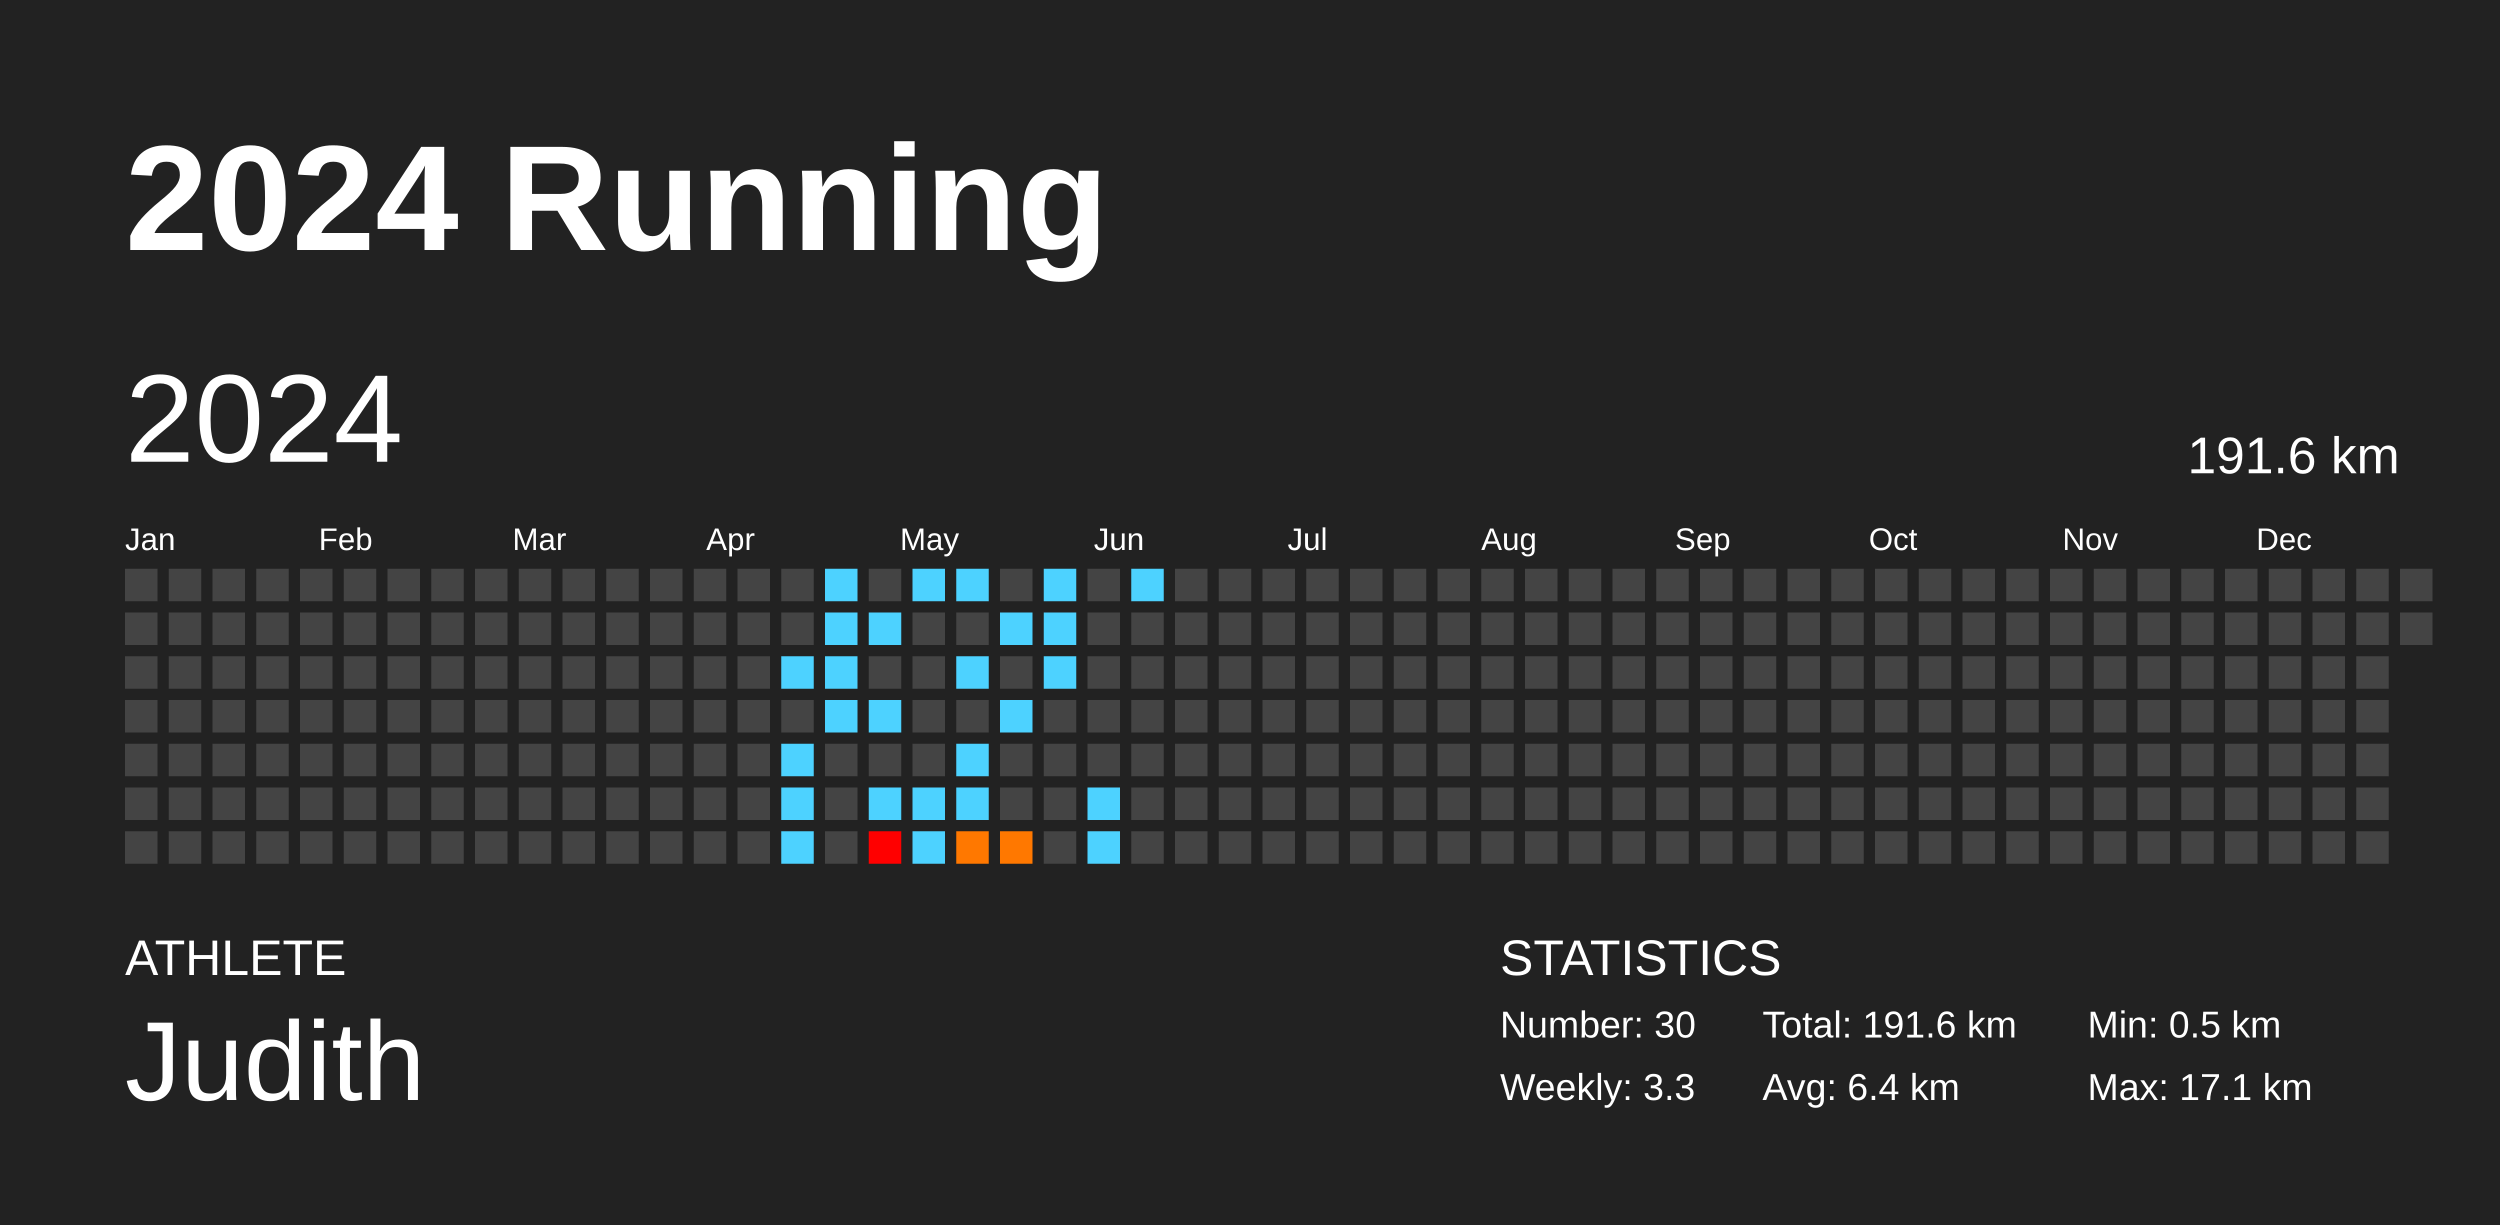
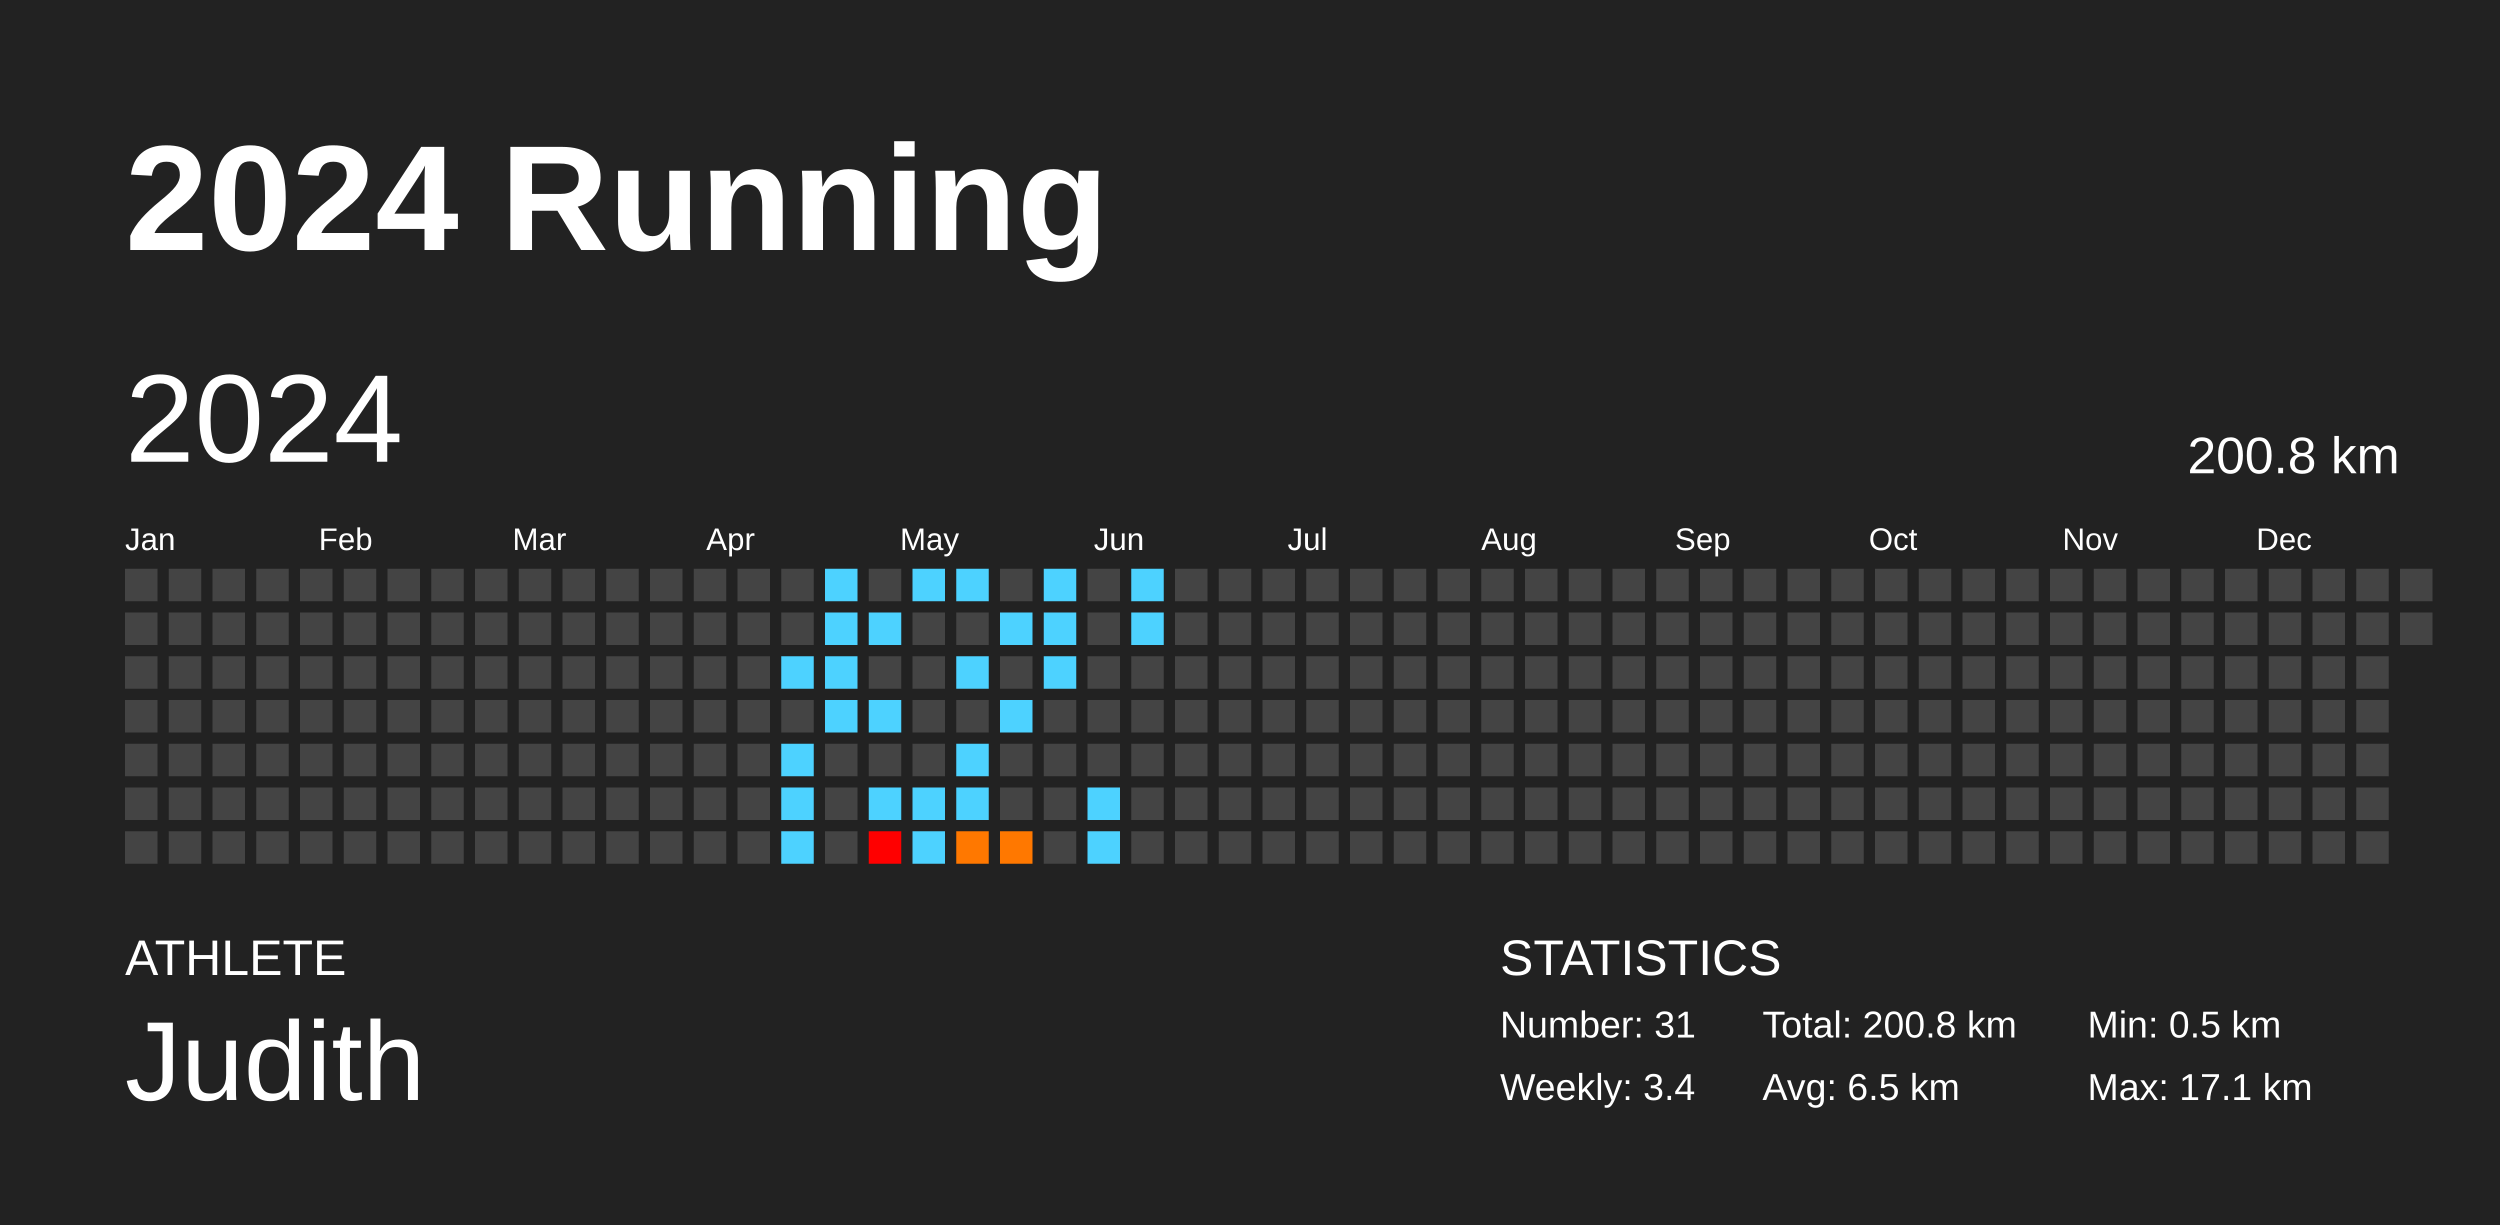
<svg xmlns="http://www.w3.org/2000/svg" baseProfile="full" height="98mm" version="1.1" viewBox="0,0,200,98" width="200mm">
  <defs />
  <rect fill="#222222" height="98" width="200" x="0" y="0" />
  <text fill="#FFFFFF" style="font-size:12px; font-family:Arial; font-weight:bold;" x="10" y="20">2024 Running</text>
  <text fill="#FFFFFF" style="font-size:4px; font-family:Arial" x="10" y="78">ATHLETE</text>
  <text fill="#FFFFFF" style="font-size:9px; font-family:Arial" x="10" y="88">Judith</text>
  <text fill="#FFFFFF" style="font-size:4px; font-family:Arial" x="120" y="78">STATISTICS</text>
-   <text fill="#FFFFFF" style="font-size:3px; font-family:Arial" x="120" y="83">Number: 30</text>
-   <text fill="#FFFFFF" style="font-size:3px; font-family:Arial" x="120" y="88">Weekly: 3.3</text>
-   <text fill="#FFFFFF" style="font-size:3px; font-family:Arial" x="141" y="83">Total: 191.6 km</text>
-   <text fill="#FFFFFF" style="font-size:3px; font-family:Arial" x="141" y="88">Avg: 6.4 km</text>
+   <text fill="#FFFFFF" style="font-size:3px; font-family:Arial" x="120" y="83">Number: 31</text>
+   <text fill="#FFFFFF" style="font-size:3px; font-family:Arial" x="120" y="88">Weekly: 3.4</text>
+   <text fill="#FFFFFF" style="font-size:3px; font-family:Arial" x="141" y="83">Total: 200.8 km</text>
+   <text fill="#FFFFFF" style="font-size:3px; font-family:Arial" x="141" y="88">Avg: 6.5 km</text>
  <text fill="#FFFFFF" style="font-size:3px; font-family:Arial" x="167" y="83">Min: 0.5 km</text>
  <text fill="#FFFFFF" style="font-size:3px; font-family:Arial" x="167" y="88">Max: 17.1 km</text>
  <text dominant-baseline="hanging" fill="#FFFFFF" style="font-size:10.0px; font-family:Arial;" x="10" y="30">2024</text>
-   <text dominant-baseline="hanging" fill="#FFFFFF" style="font-size:4.125px; font-family:Arial;" x="175" y="35">191.6 km</text>
+   <text dominant-baseline="hanging" fill="#FFFFFF" style="font-size:4.125px; font-family:Arial;" x="175" y="35">200.8 km</text>
  <text fill="#FFFFFF" style="font-size:2.5px; font-family:Arial" x="10.0" y="44">Jan</text>
  <text fill="#FFFFFF" style="font-size:2.5px; font-family:Arial" x="25.5" y="44">Feb</text>
  <text fill="#FFFFFF" style="font-size:2.5px; font-family:Arial" x="41.0" y="44">Mar</text>
  <text fill="#FFFFFF" style="font-size:2.5px; font-family:Arial" x="56.5" y="44">Apr</text>
  <text fill="#FFFFFF" style="font-size:2.5px; font-family:Arial" x="72.0" y="44">May</text>
  <text fill="#FFFFFF" style="font-size:2.5px; font-family:Arial" x="87.5" y="44">Jun</text>
  <text fill="#FFFFFF" style="font-size:2.5px; font-family:Arial" x="103.0" y="44">Jul</text>
  <text fill="#FFFFFF" style="font-size:2.5px; font-family:Arial" x="118.5" y="44">Aug</text>
  <text fill="#FFFFFF" style="font-size:2.5px; font-family:Arial" x="134.0" y="44">Sep</text>
  <text fill="#FFFFFF" style="font-size:2.5px; font-family:Arial" x="149.5" y="44">Oct</text>
  <text fill="#FFFFFF" style="font-size:2.5px; font-family:Arial" x="165.0" y="44">Nov</text>
  <text fill="#FFFFFF" style="font-size:2.5px; font-family:Arial" x="180.5" y="44">Dec</text>
  <rect fill="#444444" height="2.6" width="2.6" x="10.0" y="45.5" />
  <rect fill="#444444" height="2.6" width="2.6" x="10.0" y="49.0" />
  <rect fill="#444444" height="2.6" width="2.6" x="10.0" y="52.5" />
  <rect fill="#444444" height="2.6" width="2.6" x="10.0" y="56.0" />
  <rect fill="#444444" height="2.6" width="2.6" x="10.0" y="59.5" />
  <rect fill="#444444" height="2.6" width="2.6" x="10.0" y="63.0" />
  <rect fill="#444444" height="2.6" width="2.6" x="10.0" y="66.5" />
  <rect fill="#444444" height="2.6" width="2.6" x="13.5" y="45.5" />
  <rect fill="#444444" height="2.6" width="2.6" x="13.5" y="49.0" />
  <rect fill="#444444" height="2.6" width="2.6" x="13.5" y="52.5" />
  <rect fill="#444444" height="2.6" width="2.6" x="13.5" y="56.0" />
  <rect fill="#444444" height="2.6" width="2.6" x="13.5" y="59.5" />
  <rect fill="#444444" height="2.6" width="2.6" x="13.5" y="63.0" />
  <rect fill="#444444" height="2.6" width="2.6" x="13.5" y="66.5" />
  <rect fill="#444444" height="2.6" width="2.6" x="17.0" y="45.5" />
  <rect fill="#444444" height="2.6" width="2.6" x="17.0" y="49.0" />
  <rect fill="#444444" height="2.6" width="2.6" x="17.0" y="52.5" />
  <rect fill="#444444" height="2.6" width="2.6" x="17.0" y="56.0" />
  <rect fill="#444444" height="2.6" width="2.6" x="17.0" y="59.5" />
  <rect fill="#444444" height="2.6" width="2.6" x="17.0" y="63.0" />
  <rect fill="#444444" height="2.6" width="2.6" x="17.0" y="66.5" />
  <rect fill="#444444" height="2.6" width="2.6" x="20.5" y="45.5" />
  <rect fill="#444444" height="2.6" width="2.6" x="20.5" y="49.0" />
  <rect fill="#444444" height="2.6" width="2.6" x="20.5" y="52.5" />
  <rect fill="#444444" height="2.6" width="2.6" x="20.5" y="56.0" />
  <rect fill="#444444" height="2.6" width="2.6" x="20.5" y="59.5" />
  <rect fill="#444444" height="2.6" width="2.6" x="20.5" y="63.0" />
  <rect fill="#444444" height="2.6" width="2.6" x="20.5" y="66.5" />
  <rect fill="#444444" height="2.6" width="2.6" x="24.0" y="45.5" />
  <rect fill="#444444" height="2.6" width="2.6" x="24.0" y="49.0" />
  <rect fill="#444444" height="2.6" width="2.6" x="24.0" y="52.5" />
  <rect fill="#444444" height="2.6" width="2.6" x="24.0" y="56.0" />
  <rect fill="#444444" height="2.6" width="2.6" x="24.0" y="59.5" />
  <rect fill="#444444" height="2.6" width="2.6" x="24.0" y="63.0" />
  <rect fill="#444444" height="2.6" width="2.6" x="24.0" y="66.5" />
  <rect fill="#444444" height="2.6" width="2.6" x="27.5" y="45.5" />
  <rect fill="#444444" height="2.6" width="2.6" x="27.5" y="49.0" />
  <rect fill="#444444" height="2.6" width="2.6" x="27.5" y="52.5" />
  <rect fill="#444444" height="2.6" width="2.6" x="27.5" y="56.0" />
  <rect fill="#444444" height="2.6" width="2.6" x="27.5" y="59.5" />
  <rect fill="#444444" height="2.6" width="2.6" x="27.5" y="63.0" />
  <rect fill="#444444" height="2.6" width="2.6" x="27.5" y="66.5" />
  <rect fill="#444444" height="2.6" width="2.6" x="31.0" y="45.5" />
  <rect fill="#444444" height="2.6" width="2.6" x="31.0" y="49.0" />
  <rect fill="#444444" height="2.6" width="2.6" x="31.0" y="52.5" />
  <rect fill="#444444" height="2.6" width="2.6" x="31.0" y="56.0" />
  <rect fill="#444444" height="2.6" width="2.6" x="31.0" y="59.5" />
  <rect fill="#444444" height="2.6" width="2.6" x="31.0" y="63.0" />
  <rect fill="#444444" height="2.6" width="2.6" x="31.0" y="66.5" />
  <rect fill="#444444" height="2.6" width="2.6" x="34.5" y="45.5" />
  <rect fill="#444444" height="2.6" width="2.6" x="34.5" y="49.0" />
  <rect fill="#444444" height="2.6" width="2.6" x="34.5" y="52.5" />
  <rect fill="#444444" height="2.6" width="2.6" x="34.5" y="56.0" />
  <rect fill="#444444" height="2.6" width="2.6" x="34.5" y="59.5" />
  <rect fill="#444444" height="2.6" width="2.6" x="34.5" y="63.0" />
  <rect fill="#444444" height="2.6" width="2.6" x="34.5" y="66.5" />
  <rect fill="#444444" height="2.6" width="2.6" x="38.0" y="45.5" />
  <rect fill="#444444" height="2.6" width="2.6" x="38.0" y="49.0" />
  <rect fill="#444444" height="2.6" width="2.6" x="38.0" y="52.5" />
  <rect fill="#444444" height="2.6" width="2.6" x="38.0" y="56.0" />
  <rect fill="#444444" height="2.6" width="2.6" x="38.0" y="59.5" />
  <rect fill="#444444" height="2.6" width="2.6" x="38.0" y="63.0" />
  <rect fill="#444444" height="2.6" width="2.6" x="38.0" y="66.5" />
  <rect fill="#444444" height="2.6" width="2.6" x="41.5" y="45.5" />
  <rect fill="#444444" height="2.6" width="2.6" x="41.5" y="49.0" />
  <rect fill="#444444" height="2.6" width="2.6" x="41.5" y="52.5" />
  <rect fill="#444444" height="2.6" width="2.6" x="41.5" y="56.0" />
  <rect fill="#444444" height="2.6" width="2.6" x="41.5" y="59.5" />
  <rect fill="#444444" height="2.6" width="2.6" x="41.5" y="63.0" />
  <rect fill="#444444" height="2.6" width="2.6" x="41.5" y="66.5" />
  <rect fill="#444444" height="2.6" width="2.6" x="45.0" y="45.5" />
  <rect fill="#444444" height="2.6" width="2.6" x="45.0" y="49.0" />
  <rect fill="#444444" height="2.6" width="2.6" x="45.0" y="52.5" />
  <rect fill="#444444" height="2.6" width="2.6" x="45.0" y="56.0" />
  <rect fill="#444444" height="2.6" width="2.6" x="45.0" y="59.5" />
  <rect fill="#444444" height="2.6" width="2.6" x="45.0" y="63.0" />
  <rect fill="#444444" height="2.6" width="2.6" x="45.0" y="66.5" />
  <rect fill="#444444" height="2.6" width="2.6" x="48.5" y="45.5" />
  <rect fill="#444444" height="2.6" width="2.6" x="48.5" y="49.0" />
  <rect fill="#444444" height="2.6" width="2.6" x="48.5" y="52.5" />
  <rect fill="#444444" height="2.6" width="2.6" x="48.5" y="56.0" />
  <rect fill="#444444" height="2.6" width="2.6" x="48.5" y="59.5" />
  <rect fill="#444444" height="2.6" width="2.6" x="48.5" y="63.0" />
  <rect fill="#444444" height="2.6" width="2.6" x="48.5" y="66.5" />
  <rect fill="#444444" height="2.6" width="2.6" x="52.0" y="45.5" />
  <rect fill="#444444" height="2.6" width="2.6" x="52.0" y="49.0" />
  <rect fill="#444444" height="2.6" width="2.6" x="52.0" y="52.5" />
  <rect fill="#444444" height="2.6" width="2.6" x="52.0" y="56.0" />
  <rect fill="#444444" height="2.6" width="2.6" x="52.0" y="59.5" />
  <rect fill="#444444" height="2.6" width="2.6" x="52.0" y="63.0" />
  <rect fill="#444444" height="2.6" width="2.6" x="52.0" y="66.5" />
  <rect fill="#444444" height="2.6" width="2.6" x="55.5" y="45.5" />
  <rect fill="#444444" height="2.6" width="2.6" x="55.5" y="49.0" />
  <rect fill="#444444" height="2.6" width="2.6" x="55.5" y="52.5" />
  <rect fill="#444444" height="2.6" width="2.6" x="55.5" y="56.0" />
  <rect fill="#444444" height="2.6" width="2.6" x="55.5" y="59.5" />
  <rect fill="#444444" height="2.6" width="2.6" x="55.5" y="63.0" />
  <rect fill="#444444" height="2.6" width="2.6" x="55.5" y="66.5" />
  <rect fill="#444444" height="2.6" width="2.6" x="59.0" y="45.5" />
  <rect fill="#444444" height="2.6" width="2.6" x="59.0" y="49.0" />
  <rect fill="#444444" height="2.6" width="2.6" x="59.0" y="52.5" />
  <rect fill="#444444" height="2.6" width="2.6" x="59.0" y="56.0" />
  <rect fill="#444444" height="2.6" width="2.6" x="59.0" y="59.5" />
  <rect fill="#444444" height="2.6" width="2.6" x="59.0" y="63.0" />
  <rect fill="#444444" height="2.6" width="2.6" x="59.0" y="66.5" />
  <rect fill="#444444" height="2.6" width="2.6" x="62.5" y="45.5" />
  <rect fill="#444444" height="2.6" width="2.6" x="62.5" y="49.0" />
  <rect fill="#4dd2ff" height="2.6" width="2.6" x="62.5" y="52.5" />
  <rect fill="#444444" height="2.6" width="2.6" x="62.5" y="56.0" />
  <rect fill="#4dd2ff" height="2.6" width="2.6" x="62.5" y="59.5" />
  <rect fill="#4dd2ff" height="2.6" width="2.6" x="62.5" y="63.0" />
  <rect fill="#4dd2ff" height="2.6" width="2.6" x="62.5" y="66.5" />
  <rect fill="#4dd2ff" height="2.6" width="2.6" x="66.0" y="45.5" />
  <rect fill="#4dd2ff" height="2.6" width="2.6" x="66.0" y="49.0" />
  <rect fill="#4dd2ff" height="2.6" width="2.6" x="66.0" y="52.5" />
  <rect fill="#4dd2ff" height="2.6" width="2.6" x="66.0" y="56.0" />
  <rect fill="#444444" height="2.6" width="2.6" x="66.0" y="59.5" />
  <rect fill="#444444" height="2.6" width="2.6" x="66.0" y="63.0" />
  <rect fill="#444444" height="2.6" width="2.6" x="66.0" y="66.5" />
  <rect fill="#444444" height="2.6" width="2.6" x="69.5" y="45.5" />
  <rect fill="#4dd2ff" height="2.6" width="2.6" x="69.5" y="49.0" />
  <rect fill="#444444" height="2.6" width="2.6" x="69.5" y="52.5" />
  <rect fill="#4dd2ff" height="2.6" width="2.6" x="69.5" y="56.0" />
  <rect fill="#444444" height="2.6" width="2.6" x="69.5" y="59.5" />
  <rect fill="#4dd2ff" height="2.6" width="2.6" x="69.5" y="63.0" />
  <rect fill="#ff0000" height="2.6" width="2.6" x="69.5" y="66.5" />
  <rect fill="#4dd2ff" height="2.6" width="2.6" x="73.0" y="45.5" />
  <rect fill="#444444" height="2.6" width="2.6" x="73.0" y="49.0" />
  <rect fill="#444444" height="2.6" width="2.6" x="73.0" y="52.5" />
  <rect fill="#444444" height="2.6" width="2.6" x="73.0" y="56.0" />
  <rect fill="#444444" height="2.6" width="2.6" x="73.0" y="59.5" />
  <rect fill="#4dd2ff" height="2.6" width="2.6" x="73.0" y="63.0" />
  <rect fill="#4dd2ff" height="2.6" width="2.6" x="73.0" y="66.5" />
  <rect fill="#4dd2ff" height="2.6" width="2.6" x="76.5" y="45.5" />
  <rect fill="#444444" height="2.6" width="2.6" x="76.5" y="49.0" />
  <rect fill="#4dd2ff" height="2.6" width="2.6" x="76.5" y="52.5" />
  <rect fill="#444444" height="2.6" width="2.6" x="76.5" y="56.0" />
  <rect fill="#4dd2ff" height="2.6" width="2.6" x="76.5" y="59.5" />
  <rect fill="#4dd2ff" height="2.6" width="2.6" x="76.5" y="63.0" />
  <rect fill="#ff7800" height="2.6" width="2.6" x="76.5" y="66.5" />
  <rect fill="#444444" height="2.6" width="2.6" x="80.0" y="45.5" />
  <rect fill="#4dd2ff" height="2.6" width="2.6" x="80.0" y="49.0" />
  <rect fill="#444444" height="2.6" width="2.6" x="80.0" y="52.5" />
  <rect fill="#4dd2ff" height="2.6" width="2.6" x="80.0" y="56.0" />
  <rect fill="#444444" height="2.6" width="2.6" x="80.0" y="59.5" />
  <rect fill="#444444" height="2.6" width="2.6" x="80.0" y="63.0" />
  <rect fill="#ff7800" height="2.6" width="2.6" x="80.0" y="66.5" />
  <rect fill="#4dd2ff" height="2.6" width="2.6" x="83.5" y="45.5" />
  <rect fill="#4dd2ff" height="2.6" width="2.6" x="83.5" y="49.0" />
  <rect fill="#4dd2ff" height="2.6" width="2.6" x="83.5" y="52.5" />
  <rect fill="#444444" height="2.6" width="2.6" x="83.5" y="56.0" />
  <rect fill="#444444" height="2.6" width="2.6" x="83.5" y="59.5" />
  <rect fill="#444444" height="2.6" width="2.6" x="83.5" y="63.0" />
  <rect fill="#444444" height="2.6" width="2.6" x="83.5" y="66.5" />
  <rect fill="#444444" height="2.6" width="2.6" x="87.0" y="45.5" />
  <rect fill="#444444" height="2.6" width="2.6" x="87.0" y="49.0" />
  <rect fill="#444444" height="2.6" width="2.6" x="87.0" y="52.5" />
  <rect fill="#444444" height="2.6" width="2.6" x="87.0" y="56.0" />
  <rect fill="#444444" height="2.6" width="2.6" x="87.0" y="59.5" />
  <rect fill="#4dd2ff" height="2.6" width="2.6" x="87.0" y="63.0" />
  <rect fill="#4dd2ff" height="2.6" width="2.6" x="87.0" y="66.5" />
  <rect fill="#4dd2ff" height="2.6" width="2.6" x="90.5" y="45.5" />
-   <rect fill="#444444" height="2.6" width="2.6" x="90.5" y="49.0" />
+   <rect fill="#4dd2ff" height="2.6" width="2.6" x="90.5" y="49.0" />
  <rect fill="#444444" height="2.6" width="2.6" x="90.5" y="52.5" />
  <rect fill="#444444" height="2.6" width="2.6" x="90.5" y="56.0" />
  <rect fill="#444444" height="2.6" width="2.6" x="90.5" y="59.5" />
  <rect fill="#444444" height="2.6" width="2.6" x="90.5" y="63.0" />
  <rect fill="#444444" height="2.6" width="2.6" x="90.5" y="66.5" />
  <rect fill="#444444" height="2.6" width="2.6" x="94.0" y="45.5" />
  <rect fill="#444444" height="2.6" width="2.6" x="94.0" y="49.0" />
  <rect fill="#444444" height="2.6" width="2.6" x="94.0" y="52.5" />
  <rect fill="#444444" height="2.6" width="2.6" x="94.0" y="56.0" />
  <rect fill="#444444" height="2.6" width="2.6" x="94.0" y="59.5" />
  <rect fill="#444444" height="2.6" width="2.6" x="94.0" y="63.0" />
  <rect fill="#444444" height="2.6" width="2.6" x="94.0" y="66.5" />
  <rect fill="#444444" height="2.6" width="2.6" x="97.5" y="45.5" />
  <rect fill="#444444" height="2.6" width="2.6" x="97.5" y="49.0" />
  <rect fill="#444444" height="2.6" width="2.6" x="97.5" y="52.5" />
  <rect fill="#444444" height="2.6" width="2.6" x="97.5" y="56.0" />
  <rect fill="#444444" height="2.6" width="2.6" x="97.5" y="59.5" />
  <rect fill="#444444" height="2.6" width="2.6" x="97.5" y="63.0" />
  <rect fill="#444444" height="2.6" width="2.6" x="97.5" y="66.5" />
  <rect fill="#444444" height="2.6" width="2.6" x="101.0" y="45.5" />
  <rect fill="#444444" height="2.6" width="2.6" x="101.0" y="49.0" />
  <rect fill="#444444" height="2.6" width="2.6" x="101.0" y="52.5" />
  <rect fill="#444444" height="2.6" width="2.6" x="101.0" y="56.0" />
  <rect fill="#444444" height="2.6" width="2.6" x="101.0" y="59.5" />
  <rect fill="#444444" height="2.6" width="2.6" x="101.0" y="63.0" />
  <rect fill="#444444" height="2.6" width="2.6" x="101.0" y="66.5" />
  <rect fill="#444444" height="2.6" width="2.6" x="104.5" y="45.5" />
  <rect fill="#444444" height="2.6" width="2.6" x="104.5" y="49.0" />
  <rect fill="#444444" height="2.6" width="2.6" x="104.5" y="52.5" />
  <rect fill="#444444" height="2.6" width="2.6" x="104.5" y="56.0" />
  <rect fill="#444444" height="2.6" width="2.6" x="104.5" y="59.5" />
  <rect fill="#444444" height="2.6" width="2.6" x="104.5" y="63.0" />
  <rect fill="#444444" height="2.6" width="2.6" x="104.5" y="66.5" />
  <rect fill="#444444" height="2.6" width="2.6" x="108.0" y="45.5" />
  <rect fill="#444444" height="2.6" width="2.6" x="108.0" y="49.0" />
  <rect fill="#444444" height="2.6" width="2.6" x="108.0" y="52.5" />
  <rect fill="#444444" height="2.6" width="2.6" x="108.0" y="56.0" />
  <rect fill="#444444" height="2.6" width="2.6" x="108.0" y="59.5" />
  <rect fill="#444444" height="2.6" width="2.6" x="108.0" y="63.0" />
  <rect fill="#444444" height="2.6" width="2.6" x="108.0" y="66.5" />
  <rect fill="#444444" height="2.6" width="2.6" x="111.5" y="45.5" />
  <rect fill="#444444" height="2.6" width="2.6" x="111.5" y="49.0" />
  <rect fill="#444444" height="2.6" width="2.6" x="111.5" y="52.5" />
  <rect fill="#444444" height="2.6" width="2.6" x="111.5" y="56.0" />
  <rect fill="#444444" height="2.6" width="2.6" x="111.5" y="59.5" />
  <rect fill="#444444" height="2.6" width="2.6" x="111.5" y="63.0" />
  <rect fill="#444444" height="2.6" width="2.6" x="111.5" y="66.5" />
  <rect fill="#444444" height="2.6" width="2.6" x="115.0" y="45.5" />
  <rect fill="#444444" height="2.6" width="2.6" x="115.0" y="49.0" />
  <rect fill="#444444" height="2.6" width="2.6" x="115.0" y="52.5" />
  <rect fill="#444444" height="2.6" width="2.6" x="115.0" y="56.0" />
  <rect fill="#444444" height="2.6" width="2.6" x="115.0" y="59.5" />
  <rect fill="#444444" height="2.6" width="2.6" x="115.0" y="63.0" />
  <rect fill="#444444" height="2.6" width="2.6" x="115.0" y="66.5" />
  <rect fill="#444444" height="2.6" width="2.6" x="118.5" y="45.5" />
  <rect fill="#444444" height="2.6" width="2.6" x="118.5" y="49.0" />
  <rect fill="#444444" height="2.6" width="2.6" x="118.5" y="52.5" />
  <rect fill="#444444" height="2.6" width="2.6" x="118.5" y="56.0" />
  <rect fill="#444444" height="2.6" width="2.6" x="118.5" y="59.5" />
  <rect fill="#444444" height="2.6" width="2.6" x="118.5" y="63.0" />
  <rect fill="#444444" height="2.6" width="2.6" x="118.5" y="66.5" />
  <rect fill="#444444" height="2.6" width="2.6" x="122.0" y="45.5" />
  <rect fill="#444444" height="2.6" width="2.6" x="122.0" y="49.0" />
  <rect fill="#444444" height="2.6" width="2.6" x="122.0" y="52.5" />
  <rect fill="#444444" height="2.6" width="2.6" x="122.0" y="56.0" />
  <rect fill="#444444" height="2.6" width="2.6" x="122.0" y="59.5" />
  <rect fill="#444444" height="2.6" width="2.6" x="122.0" y="63.0" />
  <rect fill="#444444" height="2.6" width="2.6" x="122.0" y="66.5" />
  <rect fill="#444444" height="2.6" width="2.6" x="125.5" y="45.5" />
  <rect fill="#444444" height="2.6" width="2.6" x="125.5" y="49.0" />
  <rect fill="#444444" height="2.6" width="2.6" x="125.5" y="52.5" />
  <rect fill="#444444" height="2.6" width="2.6" x="125.5" y="56.0" />
  <rect fill="#444444" height="2.6" width="2.6" x="125.5" y="59.5" />
  <rect fill="#444444" height="2.6" width="2.6" x="125.5" y="63.0" />
  <rect fill="#444444" height="2.6" width="2.6" x="125.5" y="66.5" />
  <rect fill="#444444" height="2.6" width="2.6" x="129.0" y="45.5" />
  <rect fill="#444444" height="2.6" width="2.6" x="129.0" y="49.0" />
  <rect fill="#444444" height="2.6" width="2.6" x="129.0" y="52.5" />
  <rect fill="#444444" height="2.6" width="2.6" x="129.0" y="56.0" />
  <rect fill="#444444" height="2.6" width="2.6" x="129.0" y="59.5" />
  <rect fill="#444444" height="2.6" width="2.6" x="129.0" y="63.0" />
  <rect fill="#444444" height="2.6" width="2.6" x="129.0" y="66.5" />
  <rect fill="#444444" height="2.6" width="2.6" x="132.5" y="45.5" />
  <rect fill="#444444" height="2.6" width="2.6" x="132.5" y="49.0" />
  <rect fill="#444444" height="2.6" width="2.6" x="132.5" y="52.5" />
  <rect fill="#444444" height="2.6" width="2.6" x="132.5" y="56.0" />
  <rect fill="#444444" height="2.6" width="2.6" x="132.5" y="59.5" />
  <rect fill="#444444" height="2.6" width="2.6" x="132.5" y="63.0" />
  <rect fill="#444444" height="2.6" width="2.6" x="132.5" y="66.5" />
  <rect fill="#444444" height="2.6" width="2.6" x="136.0" y="45.5" />
  <rect fill="#444444" height="2.6" width="2.6" x="136.0" y="49.0" />
  <rect fill="#444444" height="2.6" width="2.6" x="136.0" y="52.5" />
  <rect fill="#444444" height="2.6" width="2.6" x="136.0" y="56.0" />
  <rect fill="#444444" height="2.6" width="2.6" x="136.0" y="59.5" />
  <rect fill="#444444" height="2.6" width="2.6" x="136.0" y="63.0" />
  <rect fill="#444444" height="2.6" width="2.6" x="136.0" y="66.5" />
  <rect fill="#444444" height="2.6" width="2.6" x="139.5" y="45.5" />
  <rect fill="#444444" height="2.6" width="2.6" x="139.5" y="49.0" />
  <rect fill="#444444" height="2.6" width="2.6" x="139.5" y="52.5" />
  <rect fill="#444444" height="2.6" width="2.6" x="139.5" y="56.0" />
  <rect fill="#444444" height="2.6" width="2.6" x="139.5" y="59.5" />
  <rect fill="#444444" height="2.6" width="2.6" x="139.5" y="63.0" />
  <rect fill="#444444" height="2.6" width="2.6" x="139.5" y="66.5" />
  <rect fill="#444444" height="2.6" width="2.6" x="143.0" y="45.5" />
  <rect fill="#444444" height="2.6" width="2.6" x="143.0" y="49.0" />
  <rect fill="#444444" height="2.6" width="2.6" x="143.0" y="52.5" />
  <rect fill="#444444" height="2.6" width="2.6" x="143.0" y="56.0" />
  <rect fill="#444444" height="2.6" width="2.6" x="143.0" y="59.5" />
  <rect fill="#444444" height="2.6" width="2.6" x="143.0" y="63.0" />
  <rect fill="#444444" height="2.6" width="2.6" x="143.0" y="66.5" />
  <rect fill="#444444" height="2.6" width="2.6" x="146.5" y="45.5" />
  <rect fill="#444444" height="2.6" width="2.6" x="146.5" y="49.0" />
  <rect fill="#444444" height="2.6" width="2.6" x="146.5" y="52.5" />
  <rect fill="#444444" height="2.6" width="2.6" x="146.5" y="56.0" />
  <rect fill="#444444" height="2.6" width="2.6" x="146.5" y="59.5" />
  <rect fill="#444444" height="2.6" width="2.6" x="146.5" y="63.0" />
  <rect fill="#444444" height="2.6" width="2.6" x="146.5" y="66.5" />
  <rect fill="#444444" height="2.6" width="2.6" x="150.0" y="45.5" />
  <rect fill="#444444" height="2.6" width="2.6" x="150.0" y="49.0" />
  <rect fill="#444444" height="2.6" width="2.6" x="150.0" y="52.5" />
  <rect fill="#444444" height="2.6" width="2.6" x="150.0" y="56.0" />
  <rect fill="#444444" height="2.6" width="2.6" x="150.0" y="59.5" />
  <rect fill="#444444" height="2.6" width="2.6" x="150.0" y="63.0" />
  <rect fill="#444444" height="2.6" width="2.6" x="150.0" y="66.5" />
  <rect fill="#444444" height="2.6" width="2.6" x="153.5" y="45.5" />
  <rect fill="#444444" height="2.6" width="2.6" x="153.5" y="49.0" />
  <rect fill="#444444" height="2.6" width="2.6" x="153.5" y="52.5" />
  <rect fill="#444444" height="2.6" width="2.6" x="153.5" y="56.0" />
  <rect fill="#444444" height="2.6" width="2.6" x="153.5" y="59.5" />
  <rect fill="#444444" height="2.6" width="2.6" x="153.5" y="63.0" />
  <rect fill="#444444" height="2.6" width="2.6" x="153.5" y="66.5" />
  <rect fill="#444444" height="2.6" width="2.6" x="157.0" y="45.5" />
  <rect fill="#444444" height="2.6" width="2.6" x="157.0" y="49.0" />
  <rect fill="#444444" height="2.6" width="2.6" x="157.0" y="52.5" />
  <rect fill="#444444" height="2.6" width="2.6" x="157.0" y="56.0" />
  <rect fill="#444444" height="2.6" width="2.6" x="157.0" y="59.5" />
  <rect fill="#444444" height="2.6" width="2.6" x="157.0" y="63.0" />
  <rect fill="#444444" height="2.6" width="2.6" x="157.0" y="66.5" />
  <rect fill="#444444" height="2.6" width="2.6" x="160.5" y="45.5" />
  <rect fill="#444444" height="2.6" width="2.6" x="160.5" y="49.0" />
  <rect fill="#444444" height="2.6" width="2.6" x="160.5" y="52.5" />
  <rect fill="#444444" height="2.6" width="2.6" x="160.5" y="56.0" />
  <rect fill="#444444" height="2.6" width="2.6" x="160.5" y="59.5" />
  <rect fill="#444444" height="2.6" width="2.6" x="160.5" y="63.0" />
  <rect fill="#444444" height="2.6" width="2.6" x="160.5" y="66.5" />
  <rect fill="#444444" height="2.6" width="2.6" x="164.0" y="45.5" />
  <rect fill="#444444" height="2.6" width="2.6" x="164.0" y="49.0" />
  <rect fill="#444444" height="2.6" width="2.6" x="164.0" y="52.5" />
  <rect fill="#444444" height="2.6" width="2.6" x="164.0" y="56.0" />
  <rect fill="#444444" height="2.6" width="2.6" x="164.0" y="59.5" />
  <rect fill="#444444" height="2.6" width="2.6" x="164.0" y="63.0" />
  <rect fill="#444444" height="2.6" width="2.6" x="164.0" y="66.5" />
  <rect fill="#444444" height="2.6" width="2.6" x="167.5" y="45.5" />
  <rect fill="#444444" height="2.6" width="2.6" x="167.5" y="49.0" />
  <rect fill="#444444" height="2.6" width="2.6" x="167.5" y="52.5" />
  <rect fill="#444444" height="2.6" width="2.6" x="167.5" y="56.0" />
  <rect fill="#444444" height="2.6" width="2.6" x="167.5" y="59.5" />
  <rect fill="#444444" height="2.6" width="2.6" x="167.5" y="63.0" />
  <rect fill="#444444" height="2.6" width="2.6" x="167.5" y="66.5" />
  <rect fill="#444444" height="2.6" width="2.6" x="171.0" y="45.5" />
  <rect fill="#444444" height="2.6" width="2.6" x="171.0" y="49.0" />
  <rect fill="#444444" height="2.6" width="2.6" x="171.0" y="52.5" />
  <rect fill="#444444" height="2.6" width="2.6" x="171.0" y="56.0" />
  <rect fill="#444444" height="2.6" width="2.6" x="171.0" y="59.5" />
  <rect fill="#444444" height="2.6" width="2.6" x="171.0" y="63.0" />
  <rect fill="#444444" height="2.6" width="2.6" x="171.0" y="66.5" />
  <rect fill="#444444" height="2.6" width="2.6" x="174.5" y="45.5" />
  <rect fill="#444444" height="2.6" width="2.6" x="174.5" y="49.0" />
  <rect fill="#444444" height="2.6" width="2.6" x="174.5" y="52.5" />
  <rect fill="#444444" height="2.6" width="2.6" x="174.5" y="56.0" />
  <rect fill="#444444" height="2.6" width="2.6" x="174.5" y="59.5" />
  <rect fill="#444444" height="2.6" width="2.6" x="174.5" y="63.0" />
  <rect fill="#444444" height="2.6" width="2.6" x="174.5" y="66.5" />
  <rect fill="#444444" height="2.6" width="2.6" x="178.0" y="45.5" />
  <rect fill="#444444" height="2.6" width="2.6" x="178.0" y="49.0" />
  <rect fill="#444444" height="2.6" width="2.6" x="178.0" y="52.5" />
  <rect fill="#444444" height="2.6" width="2.6" x="178.0" y="56.0" />
  <rect fill="#444444" height="2.6" width="2.6" x="178.0" y="59.5" />
  <rect fill="#444444" height="2.6" width="2.6" x="178.0" y="63.0" />
  <rect fill="#444444" height="2.6" width="2.6" x="178.0" y="66.5" />
  <rect fill="#444444" height="2.6" width="2.6" x="181.5" y="45.5" />
  <rect fill="#444444" height="2.6" width="2.6" x="181.5" y="49.0" />
  <rect fill="#444444" height="2.6" width="2.6" x="181.5" y="52.5" />
  <rect fill="#444444" height="2.6" width="2.6" x="181.5" y="56.0" />
  <rect fill="#444444" height="2.6" width="2.6" x="181.5" y="59.5" />
  <rect fill="#444444" height="2.6" width="2.6" x="181.5" y="63.0" />
  <rect fill="#444444" height="2.6" width="2.6" x="181.5" y="66.5" />
  <rect fill="#444444" height="2.6" width="2.6" x="185.0" y="45.5" />
  <rect fill="#444444" height="2.6" width="2.6" x="185.0" y="49.0" />
  <rect fill="#444444" height="2.6" width="2.6" x="185.0" y="52.5" />
  <rect fill="#444444" height="2.6" width="2.6" x="185.0" y="56.0" />
  <rect fill="#444444" height="2.6" width="2.6" x="185.0" y="59.5" />
  <rect fill="#444444" height="2.6" width="2.6" x="185.0" y="63.0" />
  <rect fill="#444444" height="2.6" width="2.6" x="185.0" y="66.5" />
  <rect fill="#444444" height="2.6" width="2.6" x="188.5" y="45.5" />
  <rect fill="#444444" height="2.6" width="2.6" x="188.5" y="49.0" />
  <rect fill="#444444" height="2.6" width="2.6" x="188.5" y="52.5" />
  <rect fill="#444444" height="2.6" width="2.6" x="188.5" y="56.0" />
  <rect fill="#444444" height="2.6" width="2.6" x="188.5" y="59.5" />
  <rect fill="#444444" height="2.6" width="2.6" x="188.5" y="63.0" />
  <rect fill="#444444" height="2.6" width="2.6" x="188.5" y="66.5" />
  <rect fill="#444444" height="2.6" width="2.6" x="192.0" y="45.5" />
  <rect fill="#444444" height="2.6" width="2.6" x="192.0" y="49.0" />
</svg>
